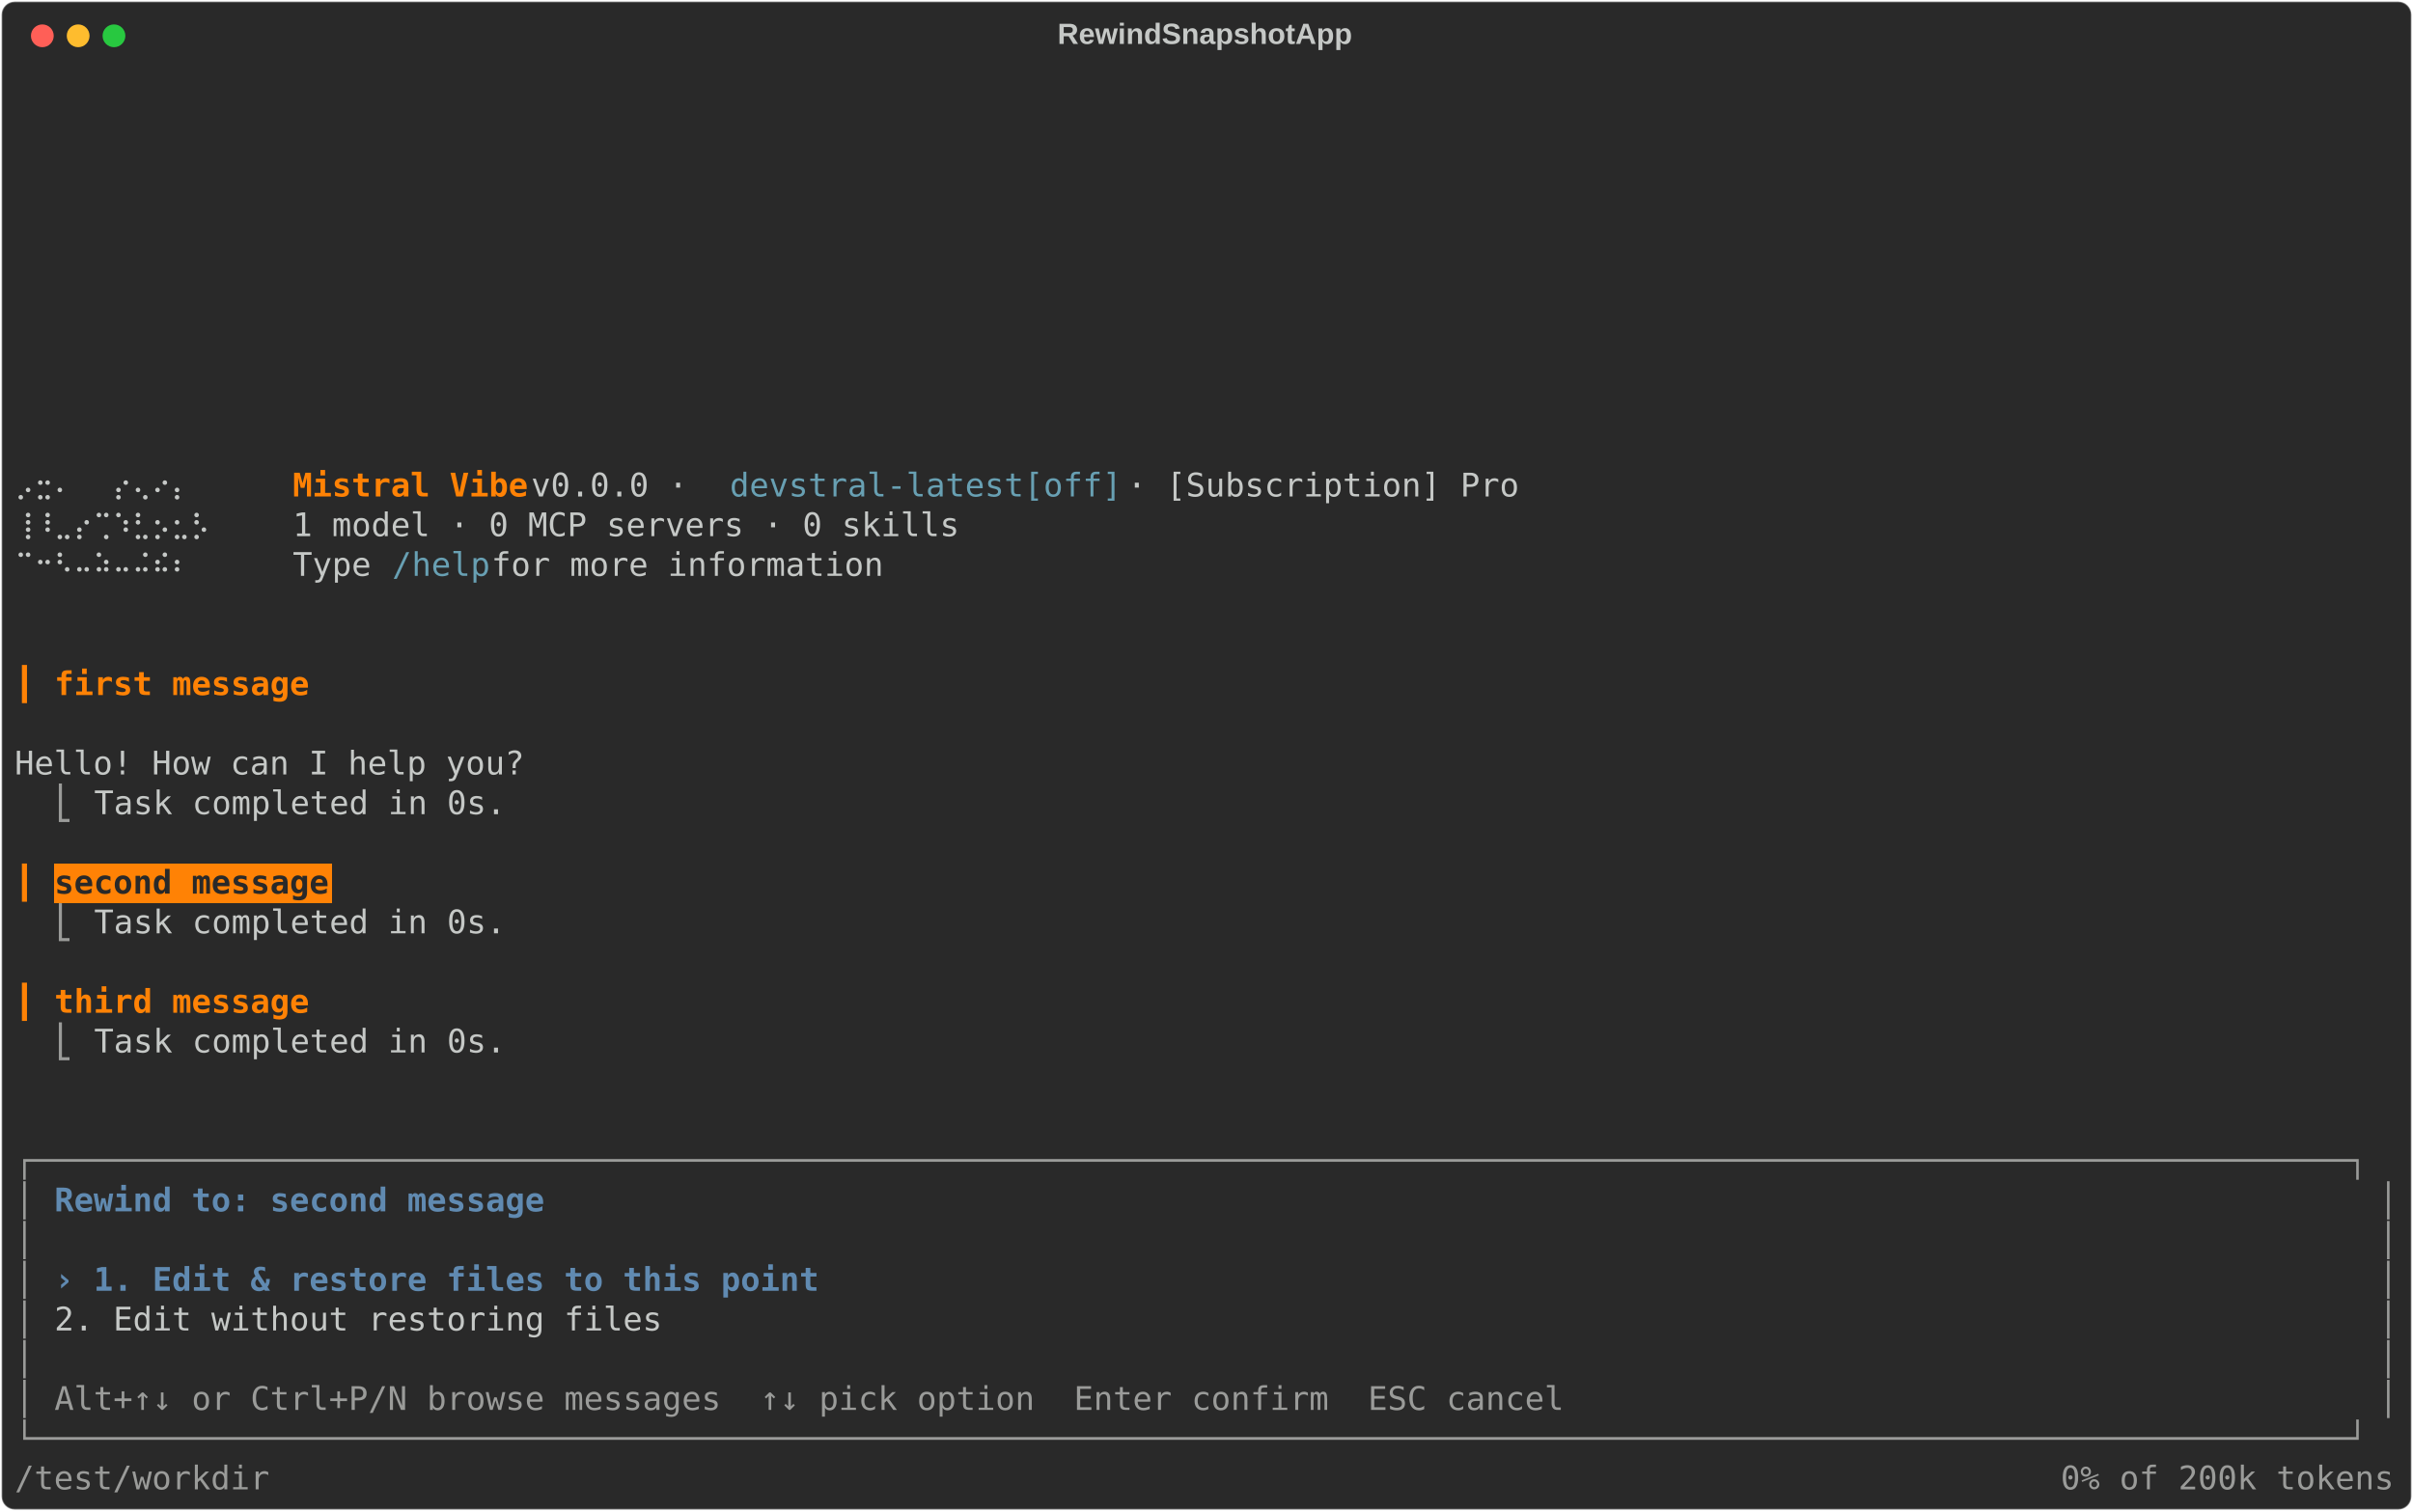
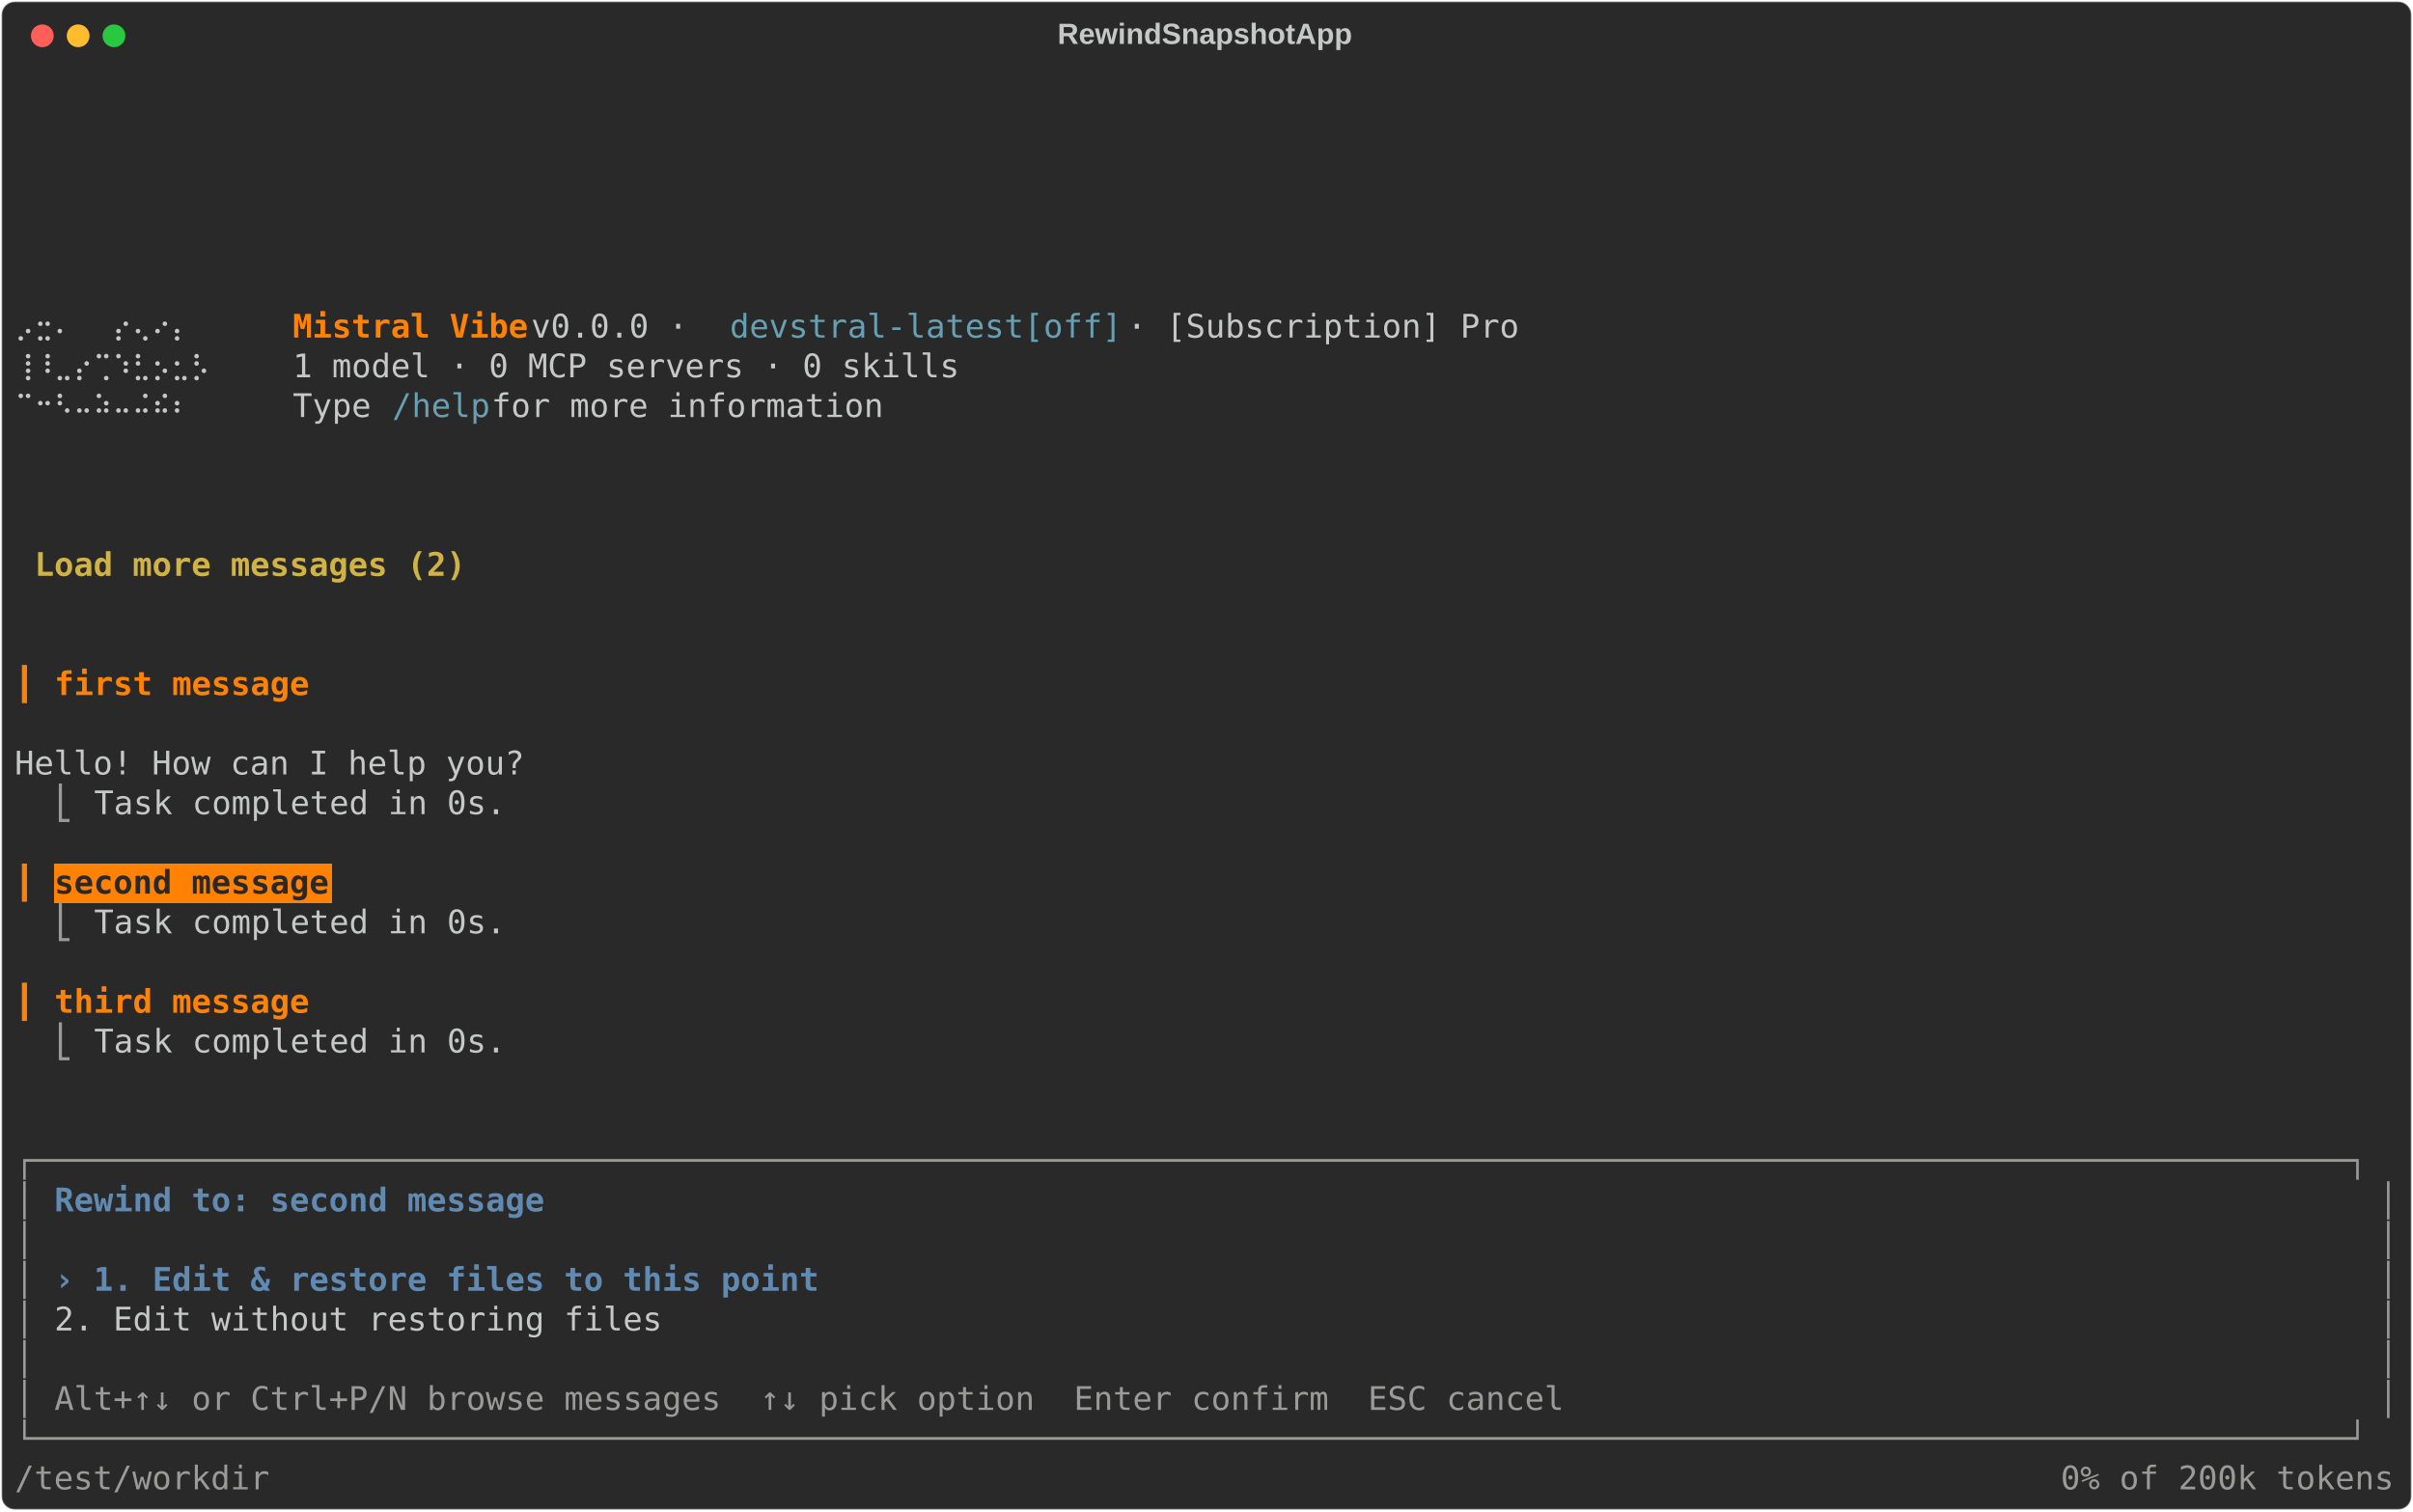
<svg xmlns="http://www.w3.org/2000/svg" class="rich-terminal" viewBox="0 0 1482 928.4">
  <style>

    @font-face {
        font-family: "Fira Code";
        src: local("FiraCode-Regular"),
                url("https://cdnjs.cloudflare.com/ajax/libs/firacode/6.2.0/woff2/FiraCode-Regular.woff2") format("woff2"),
                url("https://cdnjs.cloudflare.com/ajax/libs/firacode/6.2.0/woff/FiraCode-Regular.woff") format("woff");
        font-style: normal;
        font-weight: 400;
    }
    @font-face {
        font-family: "Fira Code";
        src: local("FiraCode-Bold"),
                url("https://cdnjs.cloudflare.com/ajax/libs/firacode/6.2.0/woff2/FiraCode-Bold.woff2") format("woff2"),
                url("https://cdnjs.cloudflare.com/ajax/libs/firacode/6.2.0/woff/FiraCode-Bold.woff") format("woff");
        font-style: bold;
        font-weight: 700;
    }

    .terminal-matrix {
        font-family: Fira Code, monospace;
        font-size: 20px;
        line-height: 24.4px;
        font-variant-east-asian: full-width;
    }

    .terminal-title {
        font-size: 18px;
        font-weight: bold;
        font-family: arial;
    }

    .terminal-r1 { fill: #c5c8c6 }
.terminal-r2 { fill: #ff8205;font-weight: bold }
.terminal-r3 { fill: #68a0b3 }
- .terminal-r4 { fill: #ff8205 }
- .terminal-r5 { fill: #9a9b99 }
- .terminal-r6 { fill: #292929;font-weight: bold }
- .terminal-r7 { fill: #608ab1;font-weight: bold }
+ .terminal-r4 { fill: #d0b344;font-weight: bold }
+ .terminal-r5 { fill: #ff8205 }
+ .terminal-r6 { fill: #9a9b99 }
+ .terminal-r7 { fill: #292929;font-weight: bold }
+ .terminal-r8 { fill: #608ab1;font-weight: bold }
    </style>
  <defs>
    <clipPath id="terminal-clip-terminal">
      <rect x="0" y="0" width="1463.0" height="877.4" />
    </clipPath>
    <clipPath id="terminal-line-0">
      <rect x="0" y="1.5" width="1464" height="24.65" />
    </clipPath>
    <clipPath id="terminal-line-1">
      <rect x="0" y="25.9" width="1464" height="24.65" />
    </clipPath>
    <clipPath id="terminal-line-2">
      <rect x="0" y="50.3" width="1464" height="24.65" />
    </clipPath>
    <clipPath id="terminal-line-3">
      <rect x="0" y="74.7" width="1464" height="24.65" />
    </clipPath>
    <clipPath id="terminal-line-4">
      <rect x="0" y="99.1" width="1464" height="24.65" />
    </clipPath>
    <clipPath id="terminal-line-5">
      <rect x="0" y="123.5" width="1464" height="24.65" />
    </clipPath>
    <clipPath id="terminal-line-6">
      <rect x="0" y="147.9" width="1464" height="24.65" />
    </clipPath>
    <clipPath id="terminal-line-7">
      <rect x="0" y="172.3" width="1464" height="24.65" />
    </clipPath>
    <clipPath id="terminal-line-8">
      <rect x="0" y="196.7" width="1464" height="24.65" />
    </clipPath>
    <clipPath id="terminal-line-9">
      <rect x="0" y="221.1" width="1464" height="24.65" />
    </clipPath>
    <clipPath id="terminal-line-10">
      <rect x="0" y="245.5" width="1464" height="24.65" />
    </clipPath>
    <clipPath id="terminal-line-11">
      <rect x="0" y="269.9" width="1464" height="24.65" />
    </clipPath>
    <clipPath id="terminal-line-12">
      <rect x="0" y="294.3" width="1464" height="24.65" />
    </clipPath>
    <clipPath id="terminal-line-13">
      <rect x="0" y="318.7" width="1464" height="24.65" />
    </clipPath>
    <clipPath id="terminal-line-14">
      <rect x="0" y="343.1" width="1464" height="24.65" />
    </clipPath>
    <clipPath id="terminal-line-15">
      <rect x="0" y="367.5" width="1464" height="24.65" />
    </clipPath>
    <clipPath id="terminal-line-16">
      <rect x="0" y="391.9" width="1464" height="24.65" />
    </clipPath>
    <clipPath id="terminal-line-17">
      <rect x="0" y="416.3" width="1464" height="24.65" />
    </clipPath>
    <clipPath id="terminal-line-18">
      <rect x="0" y="440.7" width="1464" height="24.65" />
    </clipPath>
    <clipPath id="terminal-line-19">
      <rect x="0" y="465.1" width="1464" height="24.65" />
    </clipPath>
    <clipPath id="terminal-line-20">
      <rect x="0" y="489.5" width="1464" height="24.65" />
    </clipPath>
    <clipPath id="terminal-line-21">
      <rect x="0" y="513.9" width="1464" height="24.65" />
    </clipPath>
    <clipPath id="terminal-line-22">
      <rect x="0" y="538.3" width="1464" height="24.65" />
    </clipPath>
    <clipPath id="terminal-line-23">
      <rect x="0" y="562.7" width="1464" height="24.65" />
    </clipPath>
    <clipPath id="terminal-line-24">
      <rect x="0" y="587.1" width="1464" height="24.65" />
    </clipPath>
    <clipPath id="terminal-line-25">
      <rect x="0" y="611.5" width="1464" height="24.65" />
    </clipPath>
    <clipPath id="terminal-line-26">
      <rect x="0" y="635.9" width="1464" height="24.65" />
    </clipPath>
    <clipPath id="terminal-line-27">
      <rect x="0" y="660.3" width="1464" height="24.65" />
    </clipPath>
    <clipPath id="terminal-line-28">
      <rect x="0" y="684.7" width="1464" height="24.65" />
    </clipPath>
    <clipPath id="terminal-line-29">
      <rect x="0" y="709.1" width="1464" height="24.65" />
    </clipPath>
    <clipPath id="terminal-line-30">
      <rect x="0" y="733.5" width="1464" height="24.65" />
    </clipPath>
    <clipPath id="terminal-line-31">
      <rect x="0" y="757.9" width="1464" height="24.65" />
    </clipPath>
    <clipPath id="terminal-line-32">
      <rect x="0" y="782.3" width="1464" height="24.65" />
    </clipPath>
    <clipPath id="terminal-line-33">
      <rect x="0" y="806.7" width="1464" height="24.65" />
    </clipPath>
    <clipPath id="terminal-line-34">
      <rect x="0" y="831.1" width="1464" height="24.65" />
    </clipPath>
  </defs>
  <rect fill="#292929" stroke="rgba(255,255,255,0.35)" stroke-width="1" x="1" y="1" width="1480" height="926.4" rx="8" />
  <text class="terminal-title" fill="#c5c8c6" text-anchor="middle" x="740" y="27">RewindSnapshotApp</text>
  <g transform="translate(26,22)">
    <circle cx="0" cy="0" r="7" fill="#ff5f57" />
    <circle cx="22" cy="0" r="7" fill="#febc2e" />
    <circle cx="44" cy="0" r="7" fill="#28c840" />
  </g>
  <g transform="translate(9, 41)" clip-path="url(#terminal-clip-terminal)">
    <rect fill="#ff8205" x="24.4" y="489.5" width="170.8" height="24.65" shape-rendering="crispEdges" />
    <g class="terminal-matrix">
      <text class="terminal-r1" x="1464" y="20" textLength="12.2" clip-path="url(#terminal-line-0)">
</text>
      <text class="terminal-r1" x="1464" y="44.4" textLength="12.2" clip-path="url(#terminal-line-1)">
</text>
      <text class="terminal-r1" x="1464" y="68.8" textLength="12.2" clip-path="url(#terminal-line-2)">
</text>
      <text class="terminal-r1" x="1464" y="93.2" textLength="12.2" clip-path="url(#terminal-line-3)">
</text>
      <text class="terminal-r1" x="1464" y="117.6" textLength="12.2" clip-path="url(#terminal-line-4)">
</text>
      <text class="terminal-r1" x="1464" y="142" textLength="12.2" clip-path="url(#terminal-line-5)">
</text>
+       <text class="terminal-r1" x="0" y="166.4" textLength="134.2" clip-path="url(#terminal-line-6)">  ⡠⣒⠄  ⡔⢄⠔⡄</text>
+       <text class="terminal-r2" x="170.8" y="166.4" textLength="146.4" clip-path="url(#terminal-line-6)">Mistral Vibe</text>
+       <text class="terminal-r1" x="317.2" y="166.4" textLength="122" clip-path="url(#terminal-line-6)"> v0.0.0 · </text>
+       <text class="terminal-r3" x="439.2" y="166.4" textLength="244" clip-path="url(#terminal-line-6)">devstral-latest[off]</text>
+       <text class="terminal-r1" x="683.2" y="166.4" textLength="256.2" clip-path="url(#terminal-line-6)"> · [Subscription] Pro</text>
      <text class="terminal-r1" x="1464" y="166.4" textLength="12.2" clip-path="url(#terminal-line-6)">
</text>
+       <text class="terminal-r1" x="0" y="190.8" textLength="134.2" clip-path="url(#terminal-line-7)"> ⢸⠸⣀⡔⢉⠱⣃⡢⣂⡣</text>
+       <text class="terminal-r1" x="170.8" y="190.8" textLength="414.8" clip-path="url(#terminal-line-7)">1 model · 0 MCP servers · 0 skills</text>
      <text class="terminal-r1" x="1464" y="190.8" textLength="12.2" clip-path="url(#terminal-line-7)">
</text>
+       <text class="terminal-r1" x="0" y="215.2" textLength="134.2" clip-path="url(#terminal-line-8)">  ⠉⠒⠣⠤⠵⠤⠬⠮⠆</text>
+       <text class="terminal-r1" x="170.8" y="215.2" textLength="61" clip-path="url(#terminal-line-8)">Type </text>
+       <text class="terminal-r3" x="231.8" y="215.2" textLength="61" clip-path="url(#terminal-line-8)">/help</text>
+       <text class="terminal-r1" x="292.8" y="215.2" textLength="256.2" clip-path="url(#terminal-line-8)"> for more information</text>
      <text class="terminal-r1" x="1464" y="215.2" textLength="12.2" clip-path="url(#terminal-line-8)">
</text>
      <text class="terminal-r1" x="1464" y="239.6" textLength="12.2" clip-path="url(#terminal-line-9)">
</text>
-       <text class="terminal-r1" x="0" y="264" textLength="134.2" clip-path="url(#terminal-line-10)">  ⡠⣒⠄  ⡔⢄⠔⡄</text>
-       <text class="terminal-r2" x="170.8" y="264" textLength="146.4" clip-path="url(#terminal-line-10)">Mistral Vibe</text>
-       <text class="terminal-r1" x="317.2" y="264" textLength="122" clip-path="url(#terminal-line-10)"> v0.0.0 · </text>
-       <text class="terminal-r3" x="439.2" y="264" textLength="244" clip-path="url(#terminal-line-10)">devstral-latest[off]</text>
-       <text class="terminal-r1" x="683.2" y="264" textLength="256.2" clip-path="url(#terminal-line-10)"> · [Subscription] Pro</text>
      <text class="terminal-r1" x="1464" y="264" textLength="12.2" clip-path="url(#terminal-line-10)">
</text>
-       <text class="terminal-r1" x="0" y="288.4" textLength="134.2" clip-path="url(#terminal-line-11)"> ⢸⠸⣀⡔⢉⠱⣃⡢⣂⡣</text>
-       <text class="terminal-r1" x="170.8" y="288.4" textLength="414.8" clip-path="url(#terminal-line-11)">1 model · 0 MCP servers · 0 skills</text>
      <text class="terminal-r1" x="1464" y="288.4" textLength="12.2" clip-path="url(#terminal-line-11)">
</text>
-       <text class="terminal-r1" x="0" y="312.8" textLength="134.2" clip-path="url(#terminal-line-12)">  ⠉⠒⠣⠤⠵⠤⠬⠮⠆</text>
-       <text class="terminal-r1" x="170.8" y="312.8" textLength="61" clip-path="url(#terminal-line-12)">Type </text>
-       <text class="terminal-r3" x="231.8" y="312.8" textLength="61" clip-path="url(#terminal-line-12)">/help</text>
-       <text class="terminal-r1" x="292.8" y="312.8" textLength="256.2" clip-path="url(#terminal-line-12)"> for more information</text>
+       <text class="terminal-r4" x="12.2" y="312.8" textLength="292.8" clip-path="url(#terminal-line-12)"> Load more messages (2) </text>
      <text class="terminal-r1" x="1464" y="312.8" textLength="12.2" clip-path="url(#terminal-line-12)">
</text>
      <text class="terminal-r1" x="1464" y="337.2" textLength="12.2" clip-path="url(#terminal-line-13)">
</text>
      <text class="terminal-r1" x="1464" y="361.6" textLength="12.2" clip-path="url(#terminal-line-14)">
</text>
-       <text class="terminal-r4" x="0" y="386" textLength="12.2" clip-path="url(#terminal-line-15)">┃</text>
+       <text class="terminal-r5" x="0" y="386" textLength="12.2" clip-path="url(#terminal-line-15)">┃</text>
      <text class="terminal-r2" x="24.4" y="386" textLength="158.6" clip-path="url(#terminal-line-15)">first message</text>
      <text class="terminal-r1" x="1464" y="386" textLength="12.2" clip-path="url(#terminal-line-15)">
</text>
      <text class="terminal-r1" x="1464" y="410.4" textLength="12.2" clip-path="url(#terminal-line-16)">
</text>
      <text class="terminal-r1" x="0" y="434.8" textLength="317.2" clip-path="url(#terminal-line-17)">Hello! How can I help you?</text>
      <text class="terminal-r1" x="1464" y="434.8" textLength="12.2" clip-path="url(#terminal-line-17)">
</text>
-       <text class="terminal-r5" x="24.4" y="459.2" textLength="12.2" clip-path="url(#terminal-line-18)">⎣</text>
+       <text class="terminal-r6" x="24.4" y="459.2" textLength="12.2" clip-path="url(#terminal-line-18)">⎣</text>
      <text class="terminal-r1" x="48.8" y="459.2" textLength="256.2" clip-path="url(#terminal-line-18)">Task completed in 0s.</text>
      <text class="terminal-r1" x="1464" y="459.2" textLength="12.2" clip-path="url(#terminal-line-18)">
</text>
      <text class="terminal-r1" x="1464" y="483.6" textLength="12.2" clip-path="url(#terminal-line-19)">
</text>
-       <text class="terminal-r4" x="0" y="508" textLength="12.2" clip-path="url(#terminal-line-20)">┃</text>
-       <text class="terminal-r6" x="24.4" y="508" textLength="170.8" clip-path="url(#terminal-line-20)">second message</text>
+       <text class="terminal-r5" x="0" y="508" textLength="12.2" clip-path="url(#terminal-line-20)">┃</text>
+       <text class="terminal-r7" x="24.4" y="508" textLength="170.8" clip-path="url(#terminal-line-20)">second message</text>
      <text class="terminal-r1" x="1464" y="508" textLength="12.2" clip-path="url(#terminal-line-20)">
</text>
-       <text class="terminal-r5" x="24.4" y="532.4" textLength="12.2" clip-path="url(#terminal-line-21)">⎣</text>
+       <text class="terminal-r6" x="24.4" y="532.4" textLength="12.2" clip-path="url(#terminal-line-21)">⎣</text>
      <text class="terminal-r1" x="48.8" y="532.4" textLength="256.2" clip-path="url(#terminal-line-21)">Task completed in 0s.</text>
      <text class="terminal-r1" x="1464" y="532.4" textLength="12.2" clip-path="url(#terminal-line-21)">
</text>
      <text class="terminal-r1" x="1464" y="556.8" textLength="12.2" clip-path="url(#terminal-line-22)">
</text>
-       <text class="terminal-r4" x="0" y="581.2" textLength="12.2" clip-path="url(#terminal-line-23)">┃</text>
+       <text class="terminal-r5" x="0" y="581.2" textLength="12.2" clip-path="url(#terminal-line-23)">┃</text>
      <text class="terminal-r2" x="24.4" y="581.2" textLength="158.6" clip-path="url(#terminal-line-23)">third message</text>
      <text class="terminal-r1" x="1464" y="581.2" textLength="12.2" clip-path="url(#terminal-line-23)">
</text>
-       <text class="terminal-r5" x="24.4" y="605.6" textLength="12.2" clip-path="url(#terminal-line-24)">⎣</text>
+       <text class="terminal-r6" x="24.4" y="605.6" textLength="12.2" clip-path="url(#terminal-line-24)">⎣</text>
      <text class="terminal-r1" x="48.8" y="605.6" textLength="256.2" clip-path="url(#terminal-line-24)">Task completed in 0s.</text>
      <text class="terminal-r1" x="1464" y="605.6" textLength="12.2" clip-path="url(#terminal-line-24)">
</text>
      <text class="terminal-r1" x="1464" y="630" textLength="12.2" clip-path="url(#terminal-line-25)">
</text>
      <text class="terminal-r1" x="1464" y="654.4" textLength="12.2" clip-path="url(#terminal-line-26)">
</text>
-       <text class="terminal-r5" x="0" y="678.8" textLength="1464" clip-path="url(#terminal-line-27)">┌──────────────────────────────────────────────────────────────────────────────────────────────────────────────────────┐</text>
+       <text class="terminal-r6" x="0" y="678.8" textLength="1464" clip-path="url(#terminal-line-27)">┌──────────────────────────────────────────────────────────────────────────────────────────────────────────────────────┐</text>
      <text class="terminal-r1" x="1464" y="678.8" textLength="12.2" clip-path="url(#terminal-line-27)">
</text>
-       <text class="terminal-r5" x="0" y="703.2" textLength="12.2" clip-path="url(#terminal-line-28)">│</text>
-       <text class="terminal-r7" x="24.4" y="703.2" textLength="305" clip-path="url(#terminal-line-28)">Rewind to: second message</text>
-       <text class="terminal-r5" x="1451.8" y="703.2" textLength="12.2" clip-path="url(#terminal-line-28)">│</text>
+       <text class="terminal-r6" x="0" y="703.2" textLength="12.2" clip-path="url(#terminal-line-28)">│</text>
+       <text class="terminal-r8" x="24.4" y="703.2" textLength="305" clip-path="url(#terminal-line-28)">Rewind to: second message</text>
+       <text class="terminal-r6" x="1451.8" y="703.2" textLength="12.2" clip-path="url(#terminal-line-28)">│</text>
      <text class="terminal-r1" x="1464" y="703.2" textLength="12.2" clip-path="url(#terminal-line-28)">
</text>
-       <text class="terminal-r5" x="0" y="727.6" textLength="12.2" clip-path="url(#terminal-line-29)">│</text>
-       <text class="terminal-r5" x="1451.8" y="727.6" textLength="12.2" clip-path="url(#terminal-line-29)">│</text>
+       <text class="terminal-r6" x="0" y="727.6" textLength="12.2" clip-path="url(#terminal-line-29)">│</text>
+       <text class="terminal-r6" x="1451.8" y="727.6" textLength="12.2" clip-path="url(#terminal-line-29)">│</text>
      <text class="terminal-r1" x="1464" y="727.6" textLength="12.2" clip-path="url(#terminal-line-29)">
</text>
-       <text class="terminal-r5" x="0" y="752" textLength="12.2" clip-path="url(#terminal-line-30)">│</text>
-       <text class="terminal-r7" x="24.4" y="752" textLength="475.8" clip-path="url(#terminal-line-30)">› 1. Edit &amp; restore files to this point</text>
-       <text class="terminal-r5" x="1451.8" y="752" textLength="12.2" clip-path="url(#terminal-line-30)">│</text>
+       <text class="terminal-r6" x="0" y="752" textLength="12.2" clip-path="url(#terminal-line-30)">│</text>
+       <text class="terminal-r8" x="24.4" y="752" textLength="475.8" clip-path="url(#terminal-line-30)">› 1. Edit &amp; restore files to this point</text>
+       <text class="terminal-r6" x="1451.8" y="752" textLength="12.2" clip-path="url(#terminal-line-30)">│</text>
      <text class="terminal-r1" x="1464" y="752" textLength="12.2" clip-path="url(#terminal-line-30)">
</text>
-       <text class="terminal-r5" x="0" y="776.4" textLength="12.2" clip-path="url(#terminal-line-31)">│</text>
+       <text class="terminal-r6" x="0" y="776.4" textLength="12.2" clip-path="url(#terminal-line-31)">│</text>
      <text class="terminal-r1" x="24.4" y="776.4" textLength="402.6" clip-path="url(#terminal-line-31)">  2. Edit without restoring files</text>
-       <text class="terminal-r5" x="1451.8" y="776.4" textLength="12.2" clip-path="url(#terminal-line-31)">│</text>
+       <text class="terminal-r6" x="1451.8" y="776.4" textLength="12.2" clip-path="url(#terminal-line-31)">│</text>
      <text class="terminal-r1" x="1464" y="776.4" textLength="12.2" clip-path="url(#terminal-line-31)">
</text>
-       <text class="terminal-r5" x="0" y="800.8" textLength="12.2" clip-path="url(#terminal-line-32)">│</text>
-       <text class="terminal-r5" x="1451.8" y="800.8" textLength="12.2" clip-path="url(#terminal-line-32)">│</text>
+       <text class="terminal-r6" x="0" y="800.8" textLength="12.2" clip-path="url(#terminal-line-32)">│</text>
+       <text class="terminal-r6" x="1451.8" y="800.8" textLength="12.2" clip-path="url(#terminal-line-32)">│</text>
      <text class="terminal-r1" x="1464" y="800.8" textLength="12.2" clip-path="url(#terminal-line-32)">
</text>
-       <text class="terminal-r5" x="0" y="825.2" textLength="12.2" clip-path="url(#terminal-line-33)">│</text>
-       <text class="terminal-r5" x="24.4" y="825.2" textLength="939.4" clip-path="url(#terminal-line-33)">Alt+↑↓ or Ctrl+P/N browse messages  ↑↓ pick option  Enter confirm  ESC cancel</text>
-       <text class="terminal-r5" x="1451.8" y="825.2" textLength="12.2" clip-path="url(#terminal-line-33)">│</text>
+       <text class="terminal-r6" x="0" y="825.2" textLength="12.2" clip-path="url(#terminal-line-33)">│</text>
+       <text class="terminal-r6" x="24.4" y="825.2" textLength="939.4" clip-path="url(#terminal-line-33)">Alt+↑↓ or Ctrl+P/N browse messages  ↑↓ pick option  Enter confirm  ESC cancel</text>
+       <text class="terminal-r6" x="1451.8" y="825.2" textLength="12.2" clip-path="url(#terminal-line-33)">│</text>
      <text class="terminal-r1" x="1464" y="825.2" textLength="12.2" clip-path="url(#terminal-line-33)">
</text>
-       <text class="terminal-r5" x="0" y="849.6" textLength="1464" clip-path="url(#terminal-line-34)">└──────────────────────────────────────────────────────────────────────────────────────────────────────────────────────┘</text>
+       <text class="terminal-r6" x="0" y="849.6" textLength="1464" clip-path="url(#terminal-line-34)">└──────────────────────────────────────────────────────────────────────────────────────────────────────────────────────┘</text>
      <text class="terminal-r1" x="1464" y="849.6" textLength="12.2" clip-path="url(#terminal-line-34)">
</text>
-       <text class="terminal-r5" x="0" y="874" textLength="158.6" clip-path="url(#terminal-line-35)">/test/workdir</text>
-       <text class="terminal-r5" x="1256.6" y="874" textLength="207.4" clip-path="url(#terminal-line-35)">0% of 200k tokens</text>
+       <text class="terminal-r6" x="0" y="874" textLength="158.6" clip-path="url(#terminal-line-35)">/test/workdir</text>
+       <text class="terminal-r6" x="1256.6" y="874" textLength="207.4" clip-path="url(#terminal-line-35)">0% of 200k tokens</text>
    </g>
  </g>
</svg>
